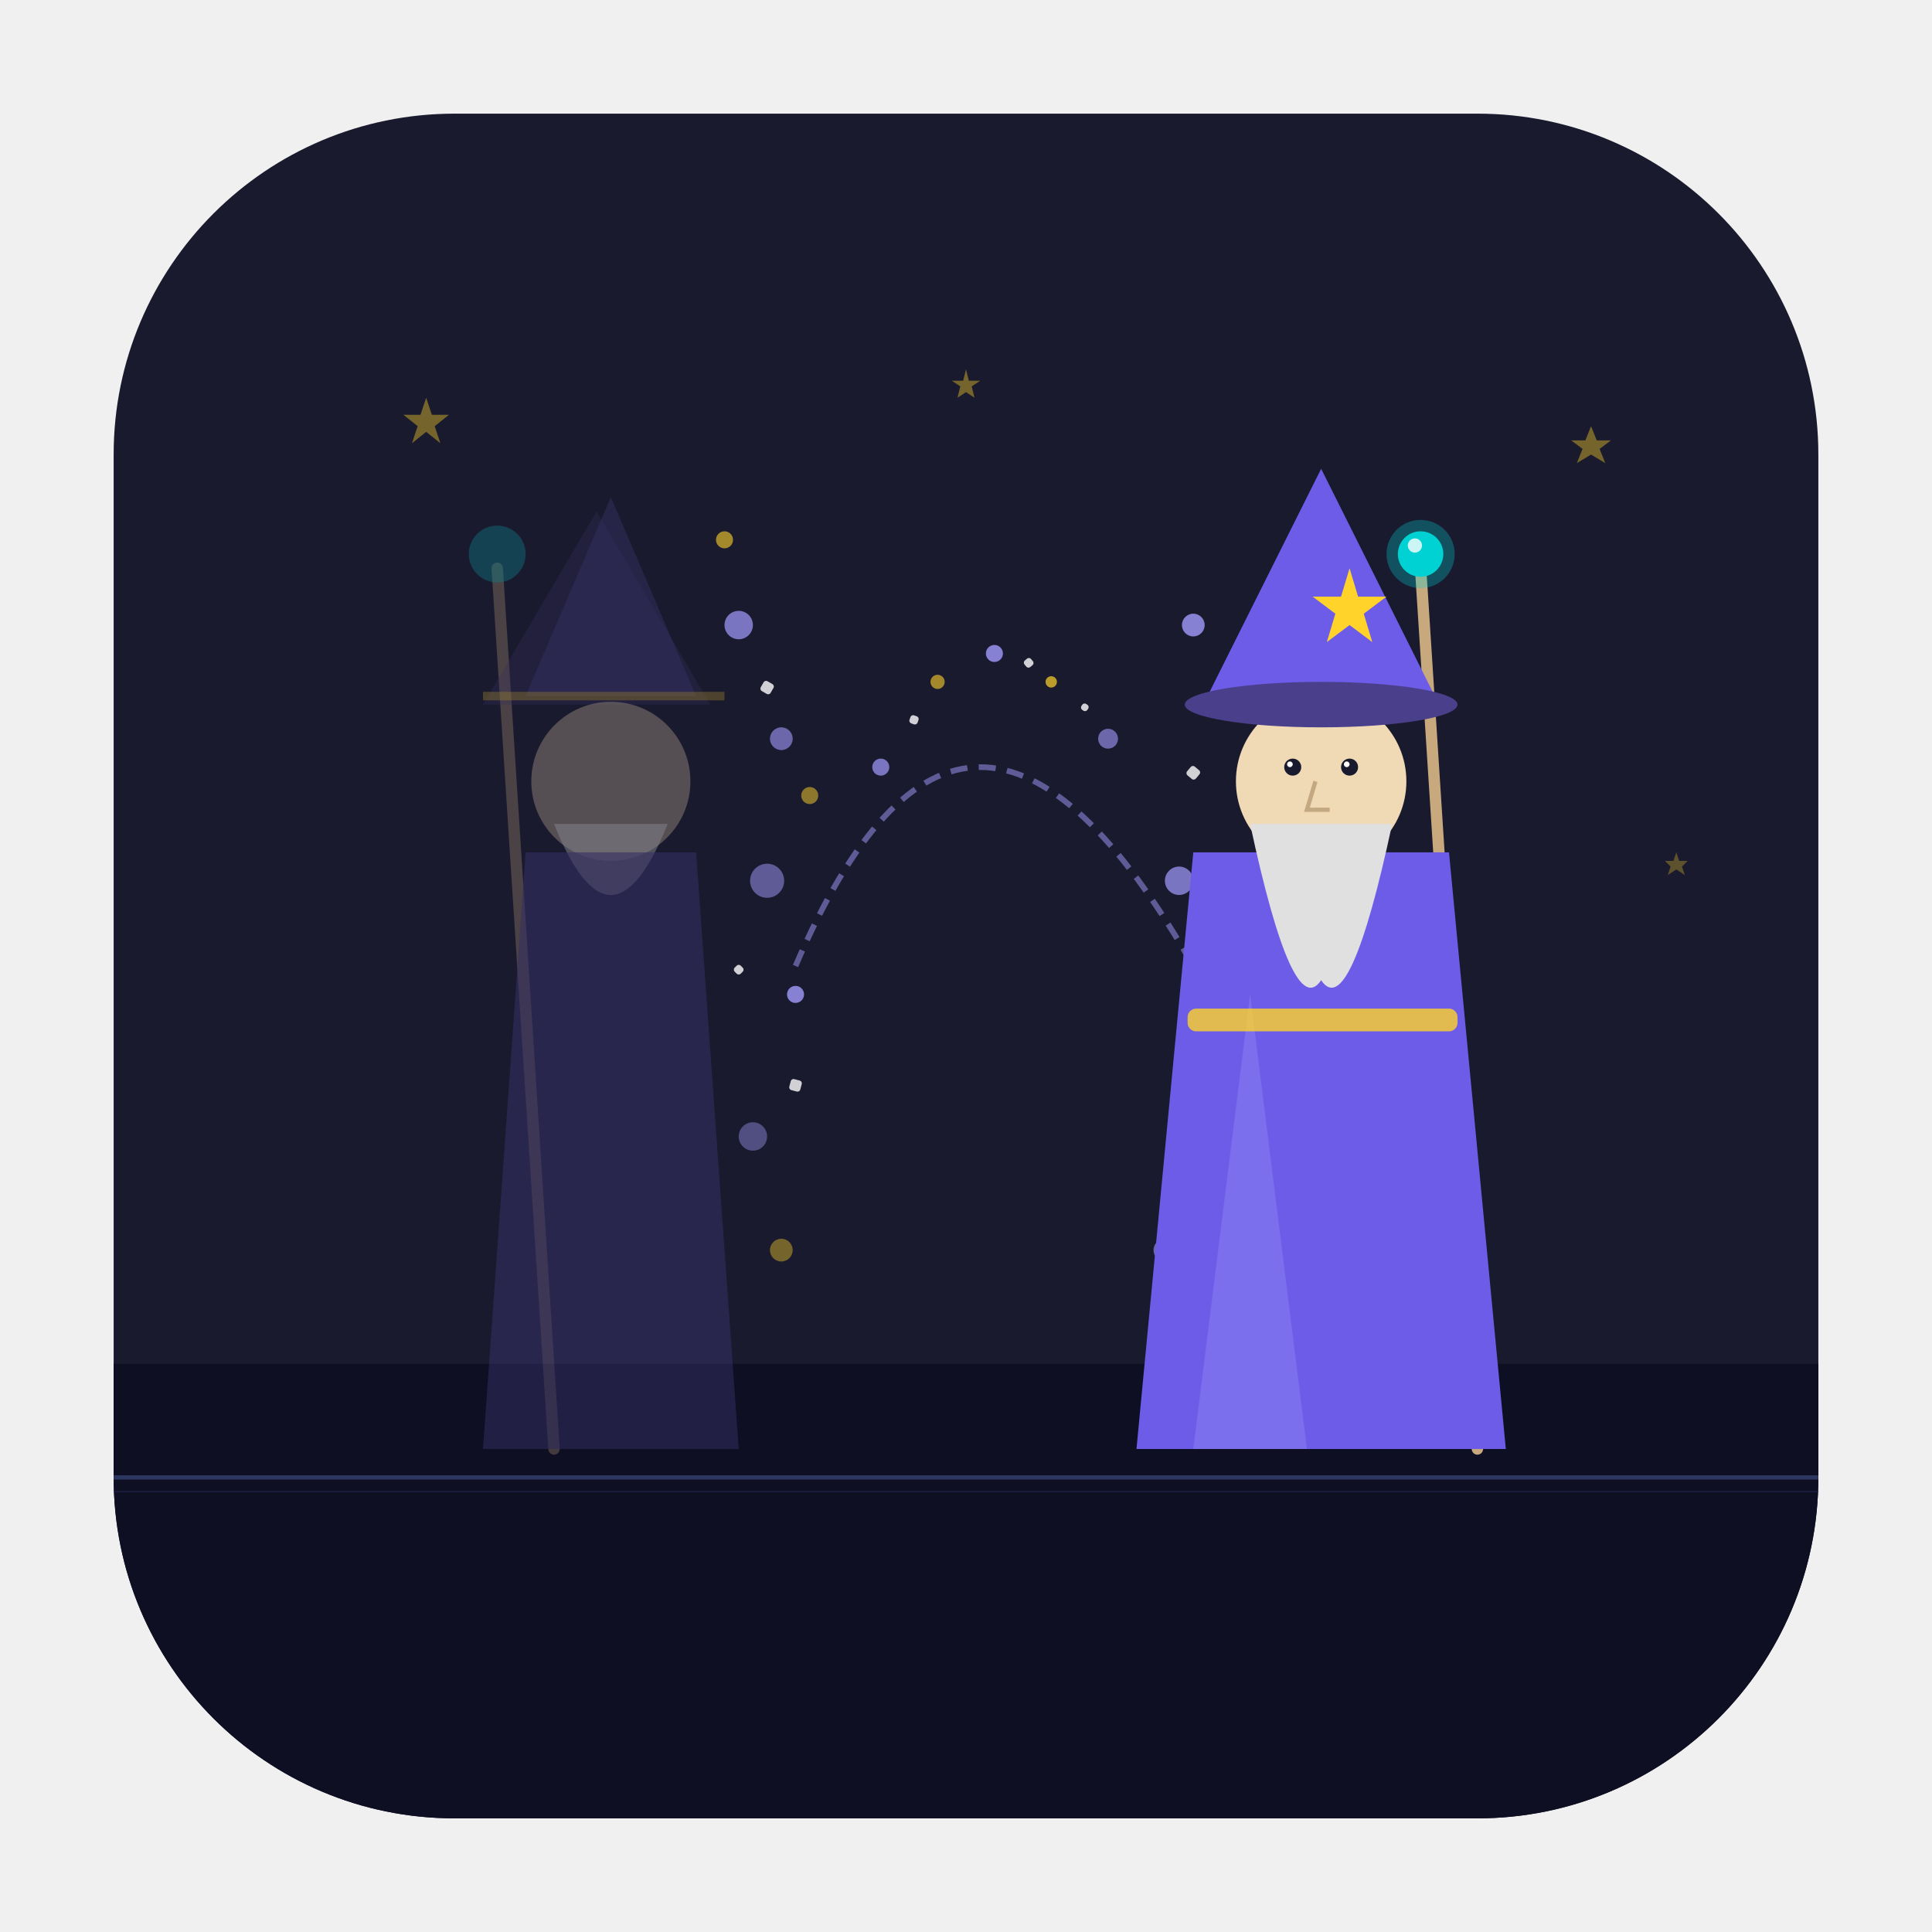
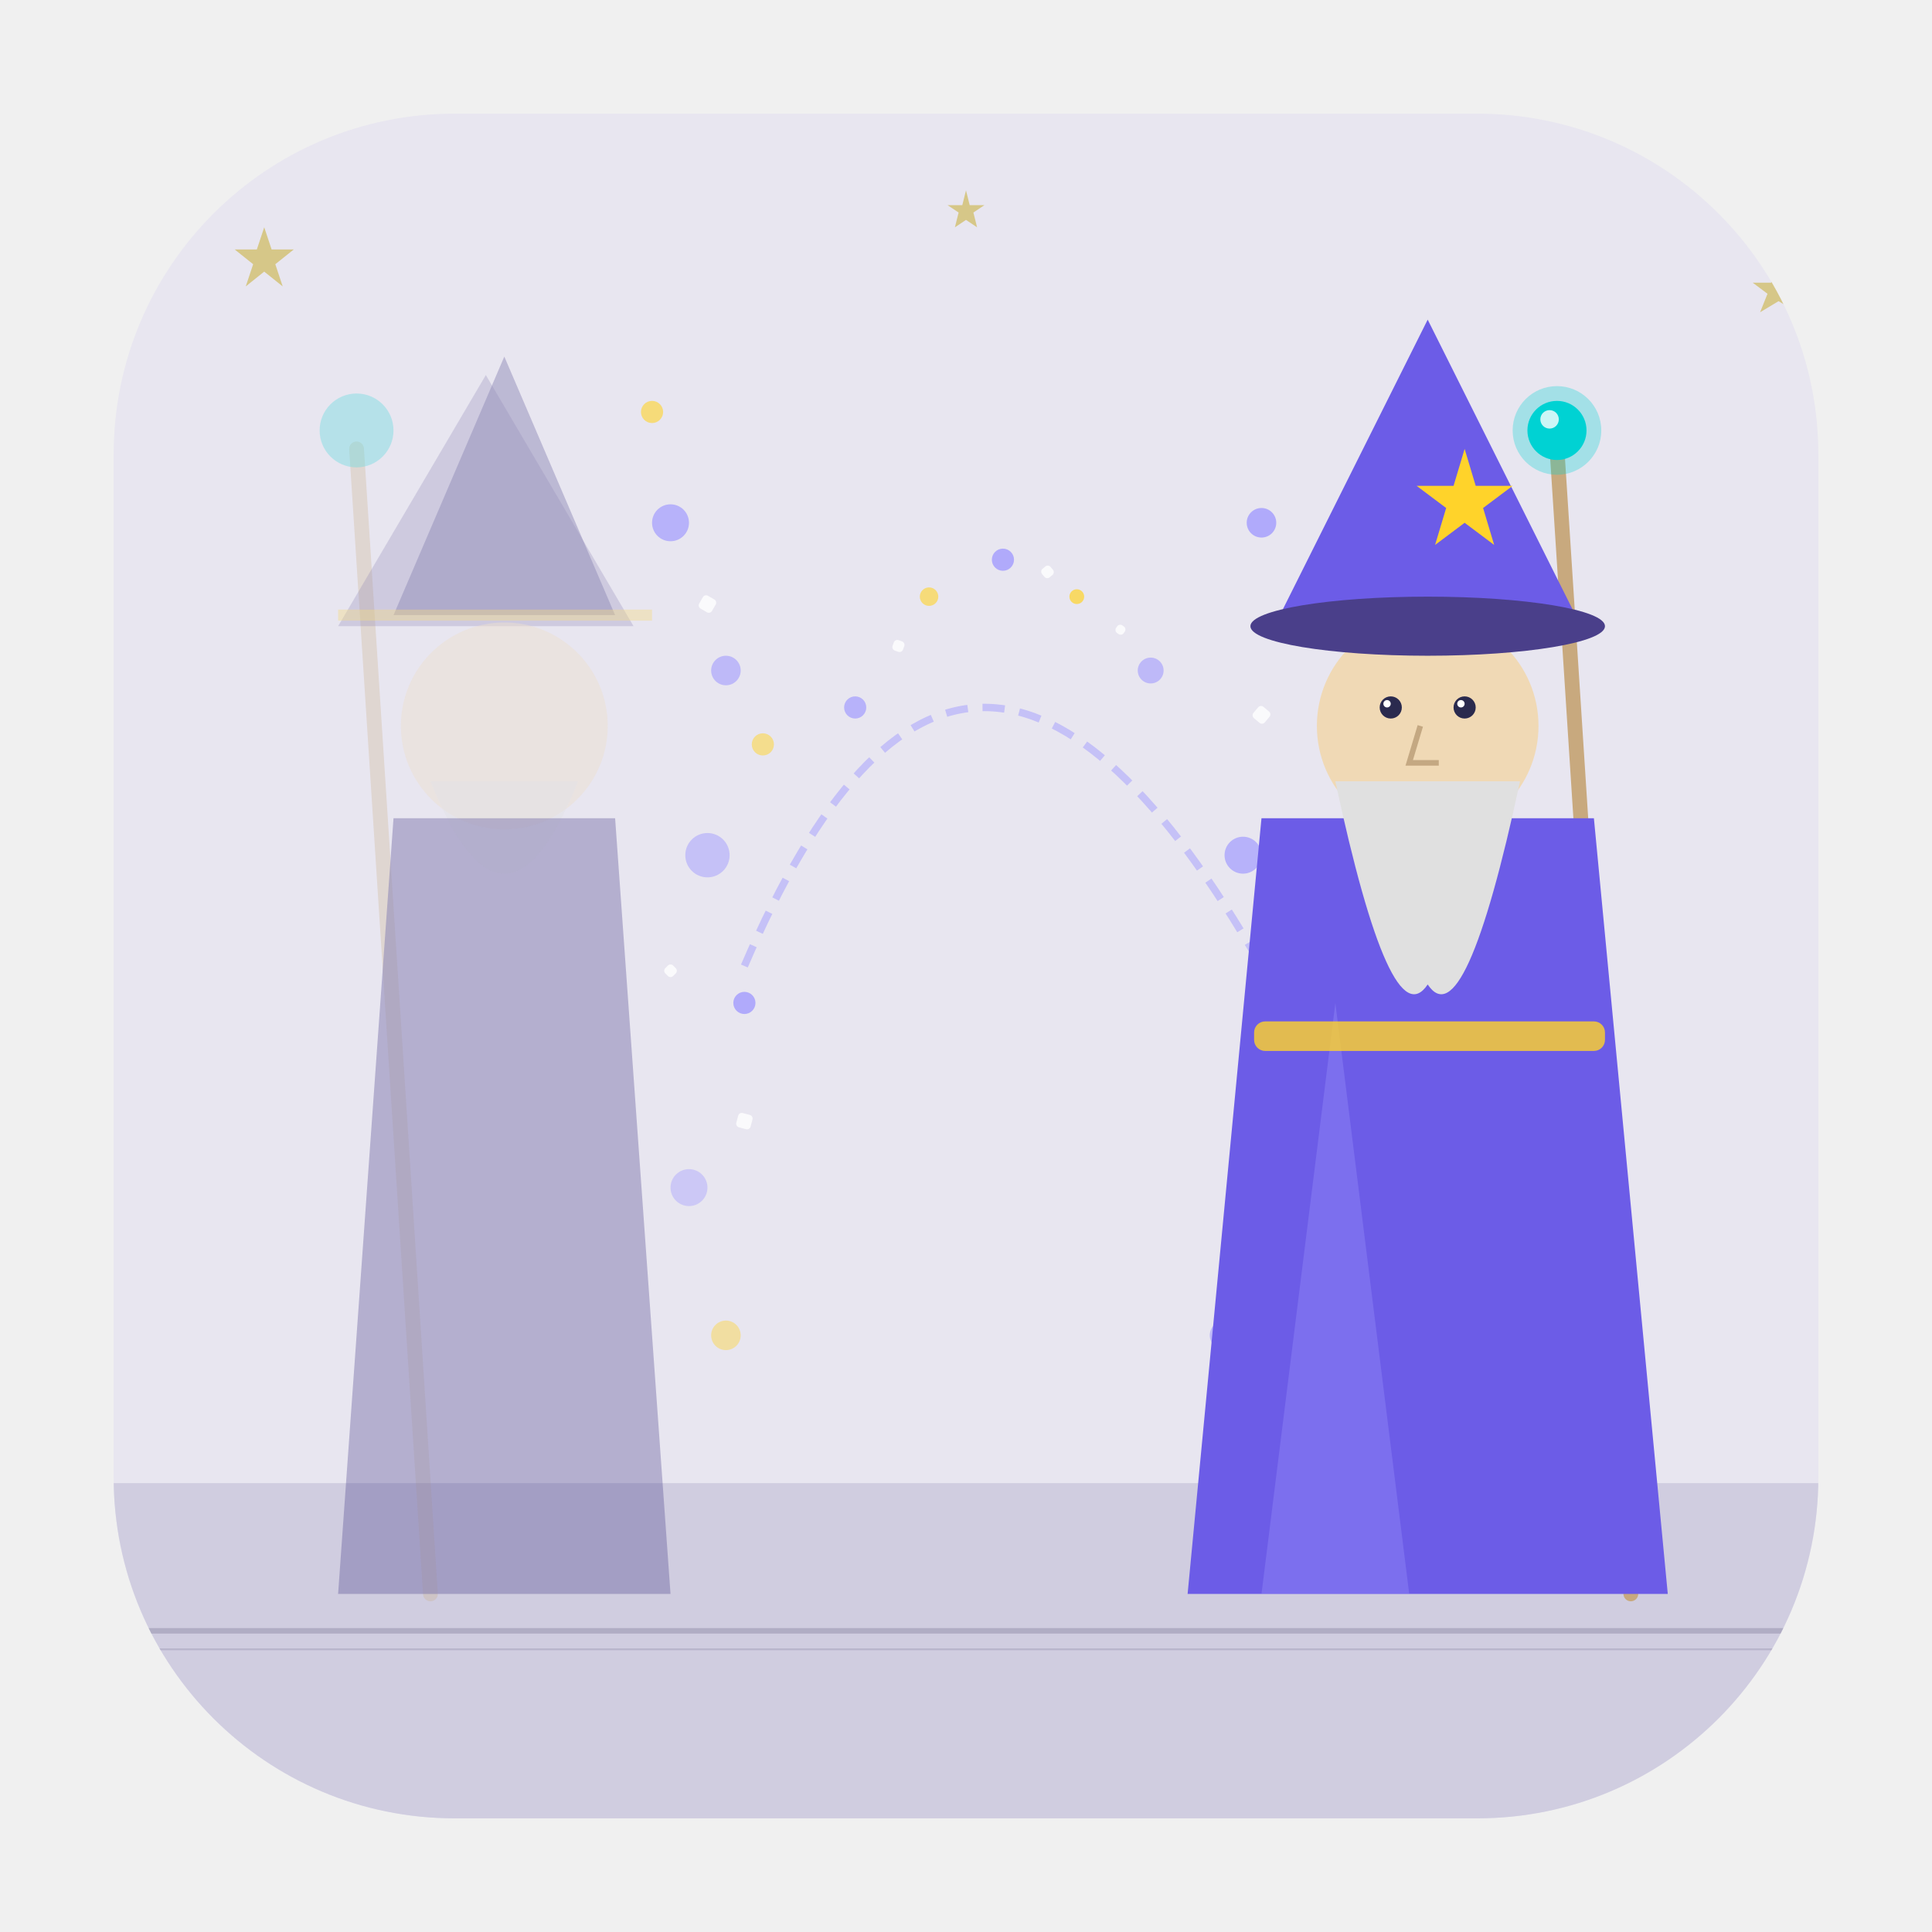
<svg xmlns="http://www.w3.org/2000/svg" width="1024" height="1024" viewBox="0 0 680 680">
  <style>
-   .bg-card { fill: #1a1a2e; }
+   .bg-card { fill: #e8e6f0; }
  .robe-left { fill: #4a3f8a; opacity: 0.6; }
  .robe-right { fill: #6c5ce7; }
  .robe-accent { fill: #a29bfe; }
  .skin { fill: #f0d9b5; }
  .hat { fill: #4a3f8a; }
  .hat-right { fill: #6c5ce7; }
  .hat-band { fill: #ffd32a; }
  .star { fill: #ffd32a; }
-   .star-dim { fill: #ffd32a; opacity: 0.4; }
+   .star-dim { fill: #c4a820; opacity: 0.5; }
  .particle { fill: #a29bfe; }
  .particle-gold { fill: #ffd32a; }
  .trail { fill: none; stroke: #a29bfe; stroke-width: 2; stroke-dasharray: 6 4; opacity: 0.5; }
  .spark { fill: #fff; opacity: 0.8; }
-   .floor-line { stroke: #2d3561; stroke-width: 1.5; }
+   .floor-line { stroke: #b0adc4; stroke-width: 1.5; }
  .staff { stroke: #c8a97e; stroke-width: 4; stroke-linecap: round; fill: none; }
  .staff-left { stroke: #c8a97e; stroke-width: 4; stroke-linecap: round; fill: none; opacity: 0.5; }
  .orb { fill: #00d2d3; }
  .orb-glow { fill: #00d2d3; opacity: 0.3; }
  .orb-left { fill: #00d2d3; opacity: 0.4; }
  .beard { fill: #e0e0e0; }
  .beard-left { fill: #e0e0e0; opacity: 0.5; }
  .eye { fill: #fff; }
</style>
  <defs>
    <clipPath id="icon-clip">
      <rect x="40" y="40" width="600" height="600" rx="120" />
    </clipPath>
  </defs>
  <rect x="40" y="40" width="600" height="600" rx="120" class="bg-card" />
  <g clip-path="url(#icon-clip)">
-     <rect x="40" y="480" width="600" height="160" fill="#0f0f23" />
-     <line x1="40" y1="520" x2="640" y2="520" class="floor-line" />
-     <line x1="40" y1="525" x2="640" y2="525" stroke="#1a1a3e" stroke-width="0.5" />
-     <g opacity="0.55">
-       <line x1="175" y1="200" x2="195" y2="510" class="staff-left" />
-       <circle cx="175" cy="195" r="10" class="orb-left" />
-       <polygon points="215,175 245,245 185,245" class="hat" opacity="0.5" />
-       <polygon points="210,180 250,248 170,248" class="hat" opacity="0.3" />
-       <line x1="170" y1="245" x2="255" y2="245" stroke="#ffd32a" stroke-width="3" opacity="0.4" />
-       <circle cx="215" cy="275" r="28" class="skin" opacity="0.5" />
-       <path d="M195,290 Q215,340 235,290" class="beard-left" />
-       <path d="M185,300 L170,510 L260,510 L245,300 Z" class="robe-left" />
+     <g transform="translate(340, 340) scale(1.3) translate(-340, -340)">
+       <rect x="40" y="480" width="600" height="160" fill="#d0cde0" />
+       <line x1="40" y1="520" x2="640" y2="520" class="floor-line" />
+       <line x1="40" y1="525" x2="640" y2="525" stroke="#b8b5cc" stroke-width="0.5" />
+       <g opacity="0.55">
+         <line x1="175" y1="200" x2="195" y2="510" class="staff-left" />
+         <circle cx="175" cy="195" r="10" class="orb-left" />
+         <polygon points="215,175 245,245 185,245" class="hat" opacity="0.5" />
+         <polygon points="210,180 250,248 170,248" class="hat" opacity="0.3" />
+         <line x1="170" y1="245" x2="255" y2="245" stroke="#ffd32a" stroke-width="3" opacity="0.4" />
+         <circle cx="215" cy="275" r="28" class="skin" opacity="0.5" />
+         <path d="M195,290 Q215,340 235,290" class="beard-left" />
+         <path d="M185,300 L170,510 L260,510 L245,300 Z" class="robe-left" />
+       </g>
+       <circle cx="260" cy="220" r="5" class="particle" opacity="0.7" />
+       <circle cx="275" cy="260" r="4" class="particle" opacity="0.6" />
+       <circle cx="270" cy="310" r="6" class="particle" opacity="0.5" />
+       <circle cx="280" cy="350" r="3" class="particle" opacity="0.8" />
+       <circle cx="265" cy="400" r="5" class="particle" opacity="0.4" />
+       <circle cx="255" cy="190" r="3" class="particle-gold" opacity="0.6" />
+       <circle cx="285" cy="280" r="3" class="particle-gold" opacity="0.5" />
+       <circle cx="275" cy="440" r="4" class="particle-gold" opacity="0.4" />
+       <rect x="268" y="240" width="4" height="4" rx="1" class="spark" opacity="0.6" transform="rotate(30 270 242)" />
+       <rect x="258" y="340" width="3" height="3" rx="1" class="spark" opacity="0.5" transform="rotate(45 260 342)" />
+       <rect x="278" y="380" width="4" height="4" rx="1" class="spark" opacity="0.4" transform="rotate(15 280 382)" />
+       <path d="M280,340 Q340,200 420,340" class="trail" />
+       <circle cx="310" cy="270" r="3" class="particle" opacity="0.7" />
+       <circle cx="330" cy="240" r="2.5" class="particle-gold" opacity="0.6" />
+       <circle cx="350" cy="230" r="3" class="particle" opacity="0.8" />
+       <circle cx="370" cy="240" r="2" class="particle-gold" opacity="0.7" />
+       <circle cx="390" cy="260" r="3.5" class="particle" opacity="0.6" />
+       <rect x="320" y="252" width="3" height="3" rx="1" class="spark" transform="rotate(20 322 254)" />
+       <rect x="360" y="232" width="3" height="3" rx="1" class="spark" opacity="0.7" transform="rotate(50 362 234)" />
+       <rect x="380" y="248" width="2.5" height="2.5" rx="1" class="spark" opacity="0.6" transform="rotate(35 382 250)" />
+       <circle cx="420" cy="220" r="4" class="particle" opacity="0.8" />
+       <circle cx="415" cy="310" r="5" class="particle" opacity="0.7" />
+       <circle cx="425" cy="360" r="3" class="particle-gold" opacity="0.8" />
+       <circle cx="410" cy="440" r="4" class="particle" opacity="0.6" />
+       <rect x="418" y="270" width="4" height="4" rx="1" class="spark" opacity="0.7" transform="rotate(40 420 272)" />
+       <g>
+         <line x1="500" y1="200" x2="520" y2="510" class="staff" />
+         <circle cx="500" cy="195" r="12" class="orb-glow" />
+         <circle cx="500" cy="195" r="8" class="orb" />
+         <circle cx="498" cy="192" r="2.5" class="spark" />
+         <path d="M420,300 L400,510 L530,510 L510,300 Z" class="robe-right" />
+         <path d="M440,350 L420,510 L460,510 Z" class="robe-accent" opacity="0.3" />
+         <rect x="418" y="355" width="95" height="8" rx="3" fill="#ffd32a" opacity="0.8" />
+         <circle cx="465" cy="275" r="30" class="skin" />
+         <circle cx="455" cy="270" r="3" fill="#2a2a4e" />
+         <circle cx="475" cy="270" r="3" fill="#2a2a4e" />
+         <circle cx="454" cy="269" r="1" class="eye" />
+         <circle cx="474" cy="269" r="1" class="eye" />
+         <path d="M440,290 Q455,360 465,345 Q475,360 490,290" class="beard" />
+         <path d="M463,275 L460,285 L468,285" fill="none" stroke="#c4a882" stroke-width="1.5" />
+         <polygon points="465,165 505,245 425,245" class="hat-right" />
+         <ellipse cx="465" cy="248" rx="48" ry="8" fill="#4a3f8a" />
+         <line x1="425" y1="245" x2="505" y2="245" class="hat-band" stroke-width="4" />
+         <polygon points="475,200 478,210 488,210 480,216 483,226 475,220 467,226 470,216 462,210 472,210" class="star" />
+       </g>
+       <polygon points="150,140 152,146 158,146 153,150 155,156 150,152 145,156 147,150 142,146 148,146" class="star-dim" />
+       <polygon points="560,150 562,155 567,155 563,158 565,163 560,160 555,163 557,158 553,155 558,155" class="star-dim" />
+       <polygon points="340,130 341,134 345,134 342,136 343,140 340,138 337,140 338,136 335,134 339,134" class="star-dim" />
+       <polygon points="590,300 591,303 594,303 592,305 593,308 590,306 587,308 588,305 586,303 589,303" class="star" opacity="0.3" />
    </g>
-     <circle cx="260" cy="220" r="5" class="particle" opacity="0.7" />
-     <circle cx="275" cy="260" r="4" class="particle" opacity="0.6" />
-     <circle cx="270" cy="310" r="6" class="particle" opacity="0.5" />
-     <circle cx="280" cy="350" r="3" class="particle" opacity="0.8" />
-     <circle cx="265" cy="400" r="5" class="particle" opacity="0.4" />
-     <circle cx="255" cy="190" r="3" class="particle-gold" opacity="0.6" />
-     <circle cx="285" cy="280" r="3" class="particle-gold" opacity="0.5" />
-     <circle cx="275" cy="440" r="4" class="particle-gold" opacity="0.4" />
-     <rect x="268" y="240" width="4" height="4" rx="1" class="spark" opacity="0.6" transform="rotate(30 270 242)" />
-     <rect x="258" y="340" width="3" height="3" rx="1" class="spark" opacity="0.5" transform="rotate(45 260 342)" />
-     <rect x="278" y="380" width="4" height="4" rx="1" class="spark" opacity="0.4" transform="rotate(15 280 382)" />
-     <path d="M280,340 Q340,200 420,340" class="trail" />
-     <circle cx="310" cy="270" r="3" class="particle" opacity="0.7" />
-     <circle cx="330" cy="240" r="2.5" class="particle-gold" opacity="0.6" />
-     <circle cx="350" cy="230" r="3" class="particle" opacity="0.8" />
-     <circle cx="370" cy="240" r="2" class="particle-gold" opacity="0.7" />
-     <circle cx="390" cy="260" r="3.5" class="particle" opacity="0.6" />
-     <rect x="320" y="252" width="3" height="3" rx="1" class="spark" transform="rotate(20 322 254)" />
-     <rect x="360" y="232" width="3" height="3" rx="1" class="spark" opacity="0.7" transform="rotate(50 362 234)" />
-     <rect x="380" y="248" width="2.5" height="2.5" rx="1" class="spark" opacity="0.6" transform="rotate(35 382 250)" />
-     <circle cx="420" cy="220" r="4" class="particle" opacity="0.8" />
-     <circle cx="415" cy="310" r="5" class="particle" opacity="0.7" />
-     <circle cx="425" cy="360" r="3" class="particle-gold" opacity="0.8" />
-     <circle cx="410" cy="440" r="4" class="particle" opacity="0.6" />
-     <rect x="418" y="270" width="4" height="4" rx="1" class="spark" opacity="0.7" transform="rotate(40 420 272)" />
-     <g>
-       <line x1="500" y1="200" x2="520" y2="510" class="staff" />
-       <circle cx="500" cy="195" r="12" class="orb-glow" />
-       <circle cx="500" cy="195" r="8" class="orb" />
-       <circle cx="498" cy="192" r="2.5" class="spark" />
-       <path d="M420,300 L400,510 L530,510 L510,300 Z" class="robe-right" />
-       <path d="M440,350 L420,510 L460,510 Z" class="robe-accent" opacity="0.3" />
-       <rect x="418" y="355" width="95" height="8" rx="3" fill="#ffd32a" opacity="0.8" />
-       <circle cx="465" cy="275" r="30" class="skin" />
-       <circle cx="455" cy="270" r="3" fill="#1a1a2e" />
-       <circle cx="475" cy="270" r="3" fill="#1a1a2e" />
-       <circle cx="454" cy="269" r="1" class="eye" />
-       <circle cx="474" cy="269" r="1" class="eye" />
-       <path d="M440,290 Q455,360 465,345 Q475,360 490,290" class="beard" />
-       <path d="M463,275 L460,285 L468,285" fill="none" stroke="#c4a882" stroke-width="1.5" />
-       <polygon points="465,165 505,245 425,245" class="hat-right" />
-       <ellipse cx="465" cy="248" rx="48" ry="8" fill="#4a3f8a" />
-       <line x1="425" y1="245" x2="505" y2="245" class="hat-band" stroke-width="4" />
-       <polygon points="475,200 478,210 488,210 480,216 483,226 475,220 467,226 470,216 462,210 472,210" class="star" />
-     </g>
-     <polygon points="150,140 152,146 158,146 153,150 155,156 150,152 145,156 147,150 142,146 148,146" class="star-dim" />
-     <polygon points="560,150 562,155 567,155 563,158 565,163 560,160 555,163 557,158 553,155 558,155" class="star-dim" />
-     <polygon points="340,130 341,134 345,134 342,136 343,140 340,138 337,140 338,136 335,134 339,134" class="star-dim" />
-     <polygon points="590,300 591,303 594,303 592,305 593,308 590,306 587,308 588,305 586,303 589,303" class="star" opacity="0.3" />
  </g>
</svg>
